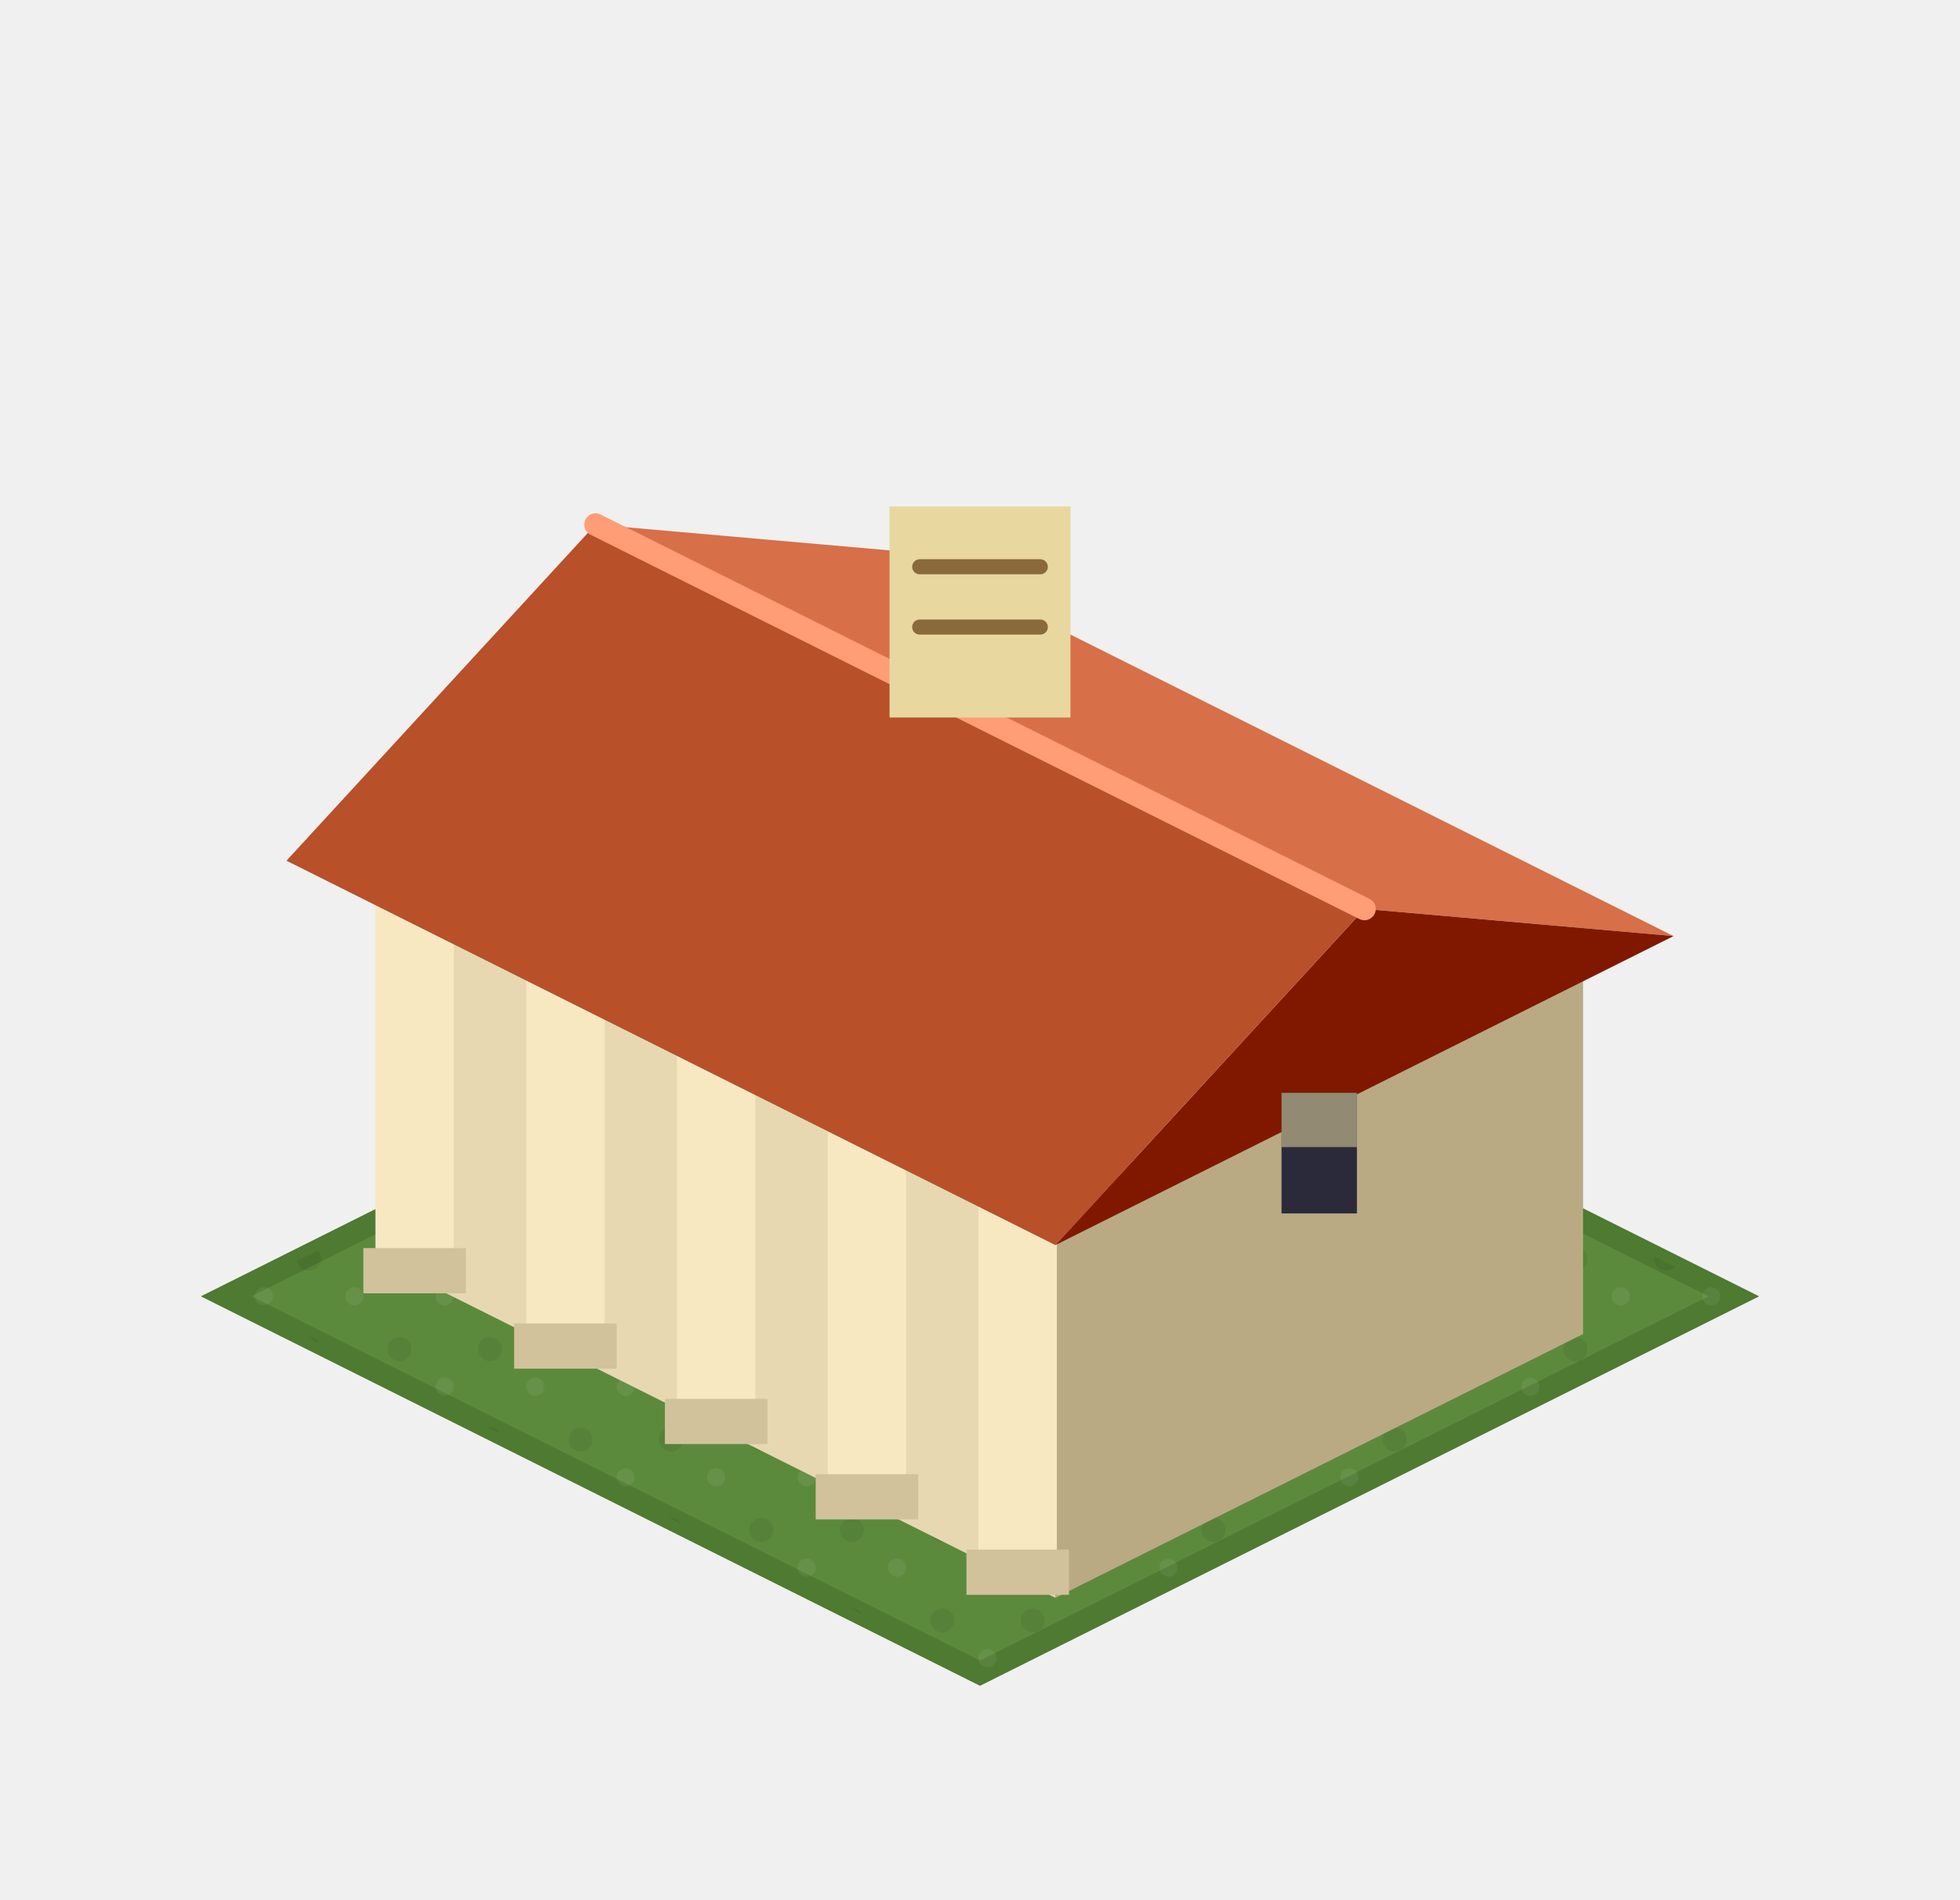
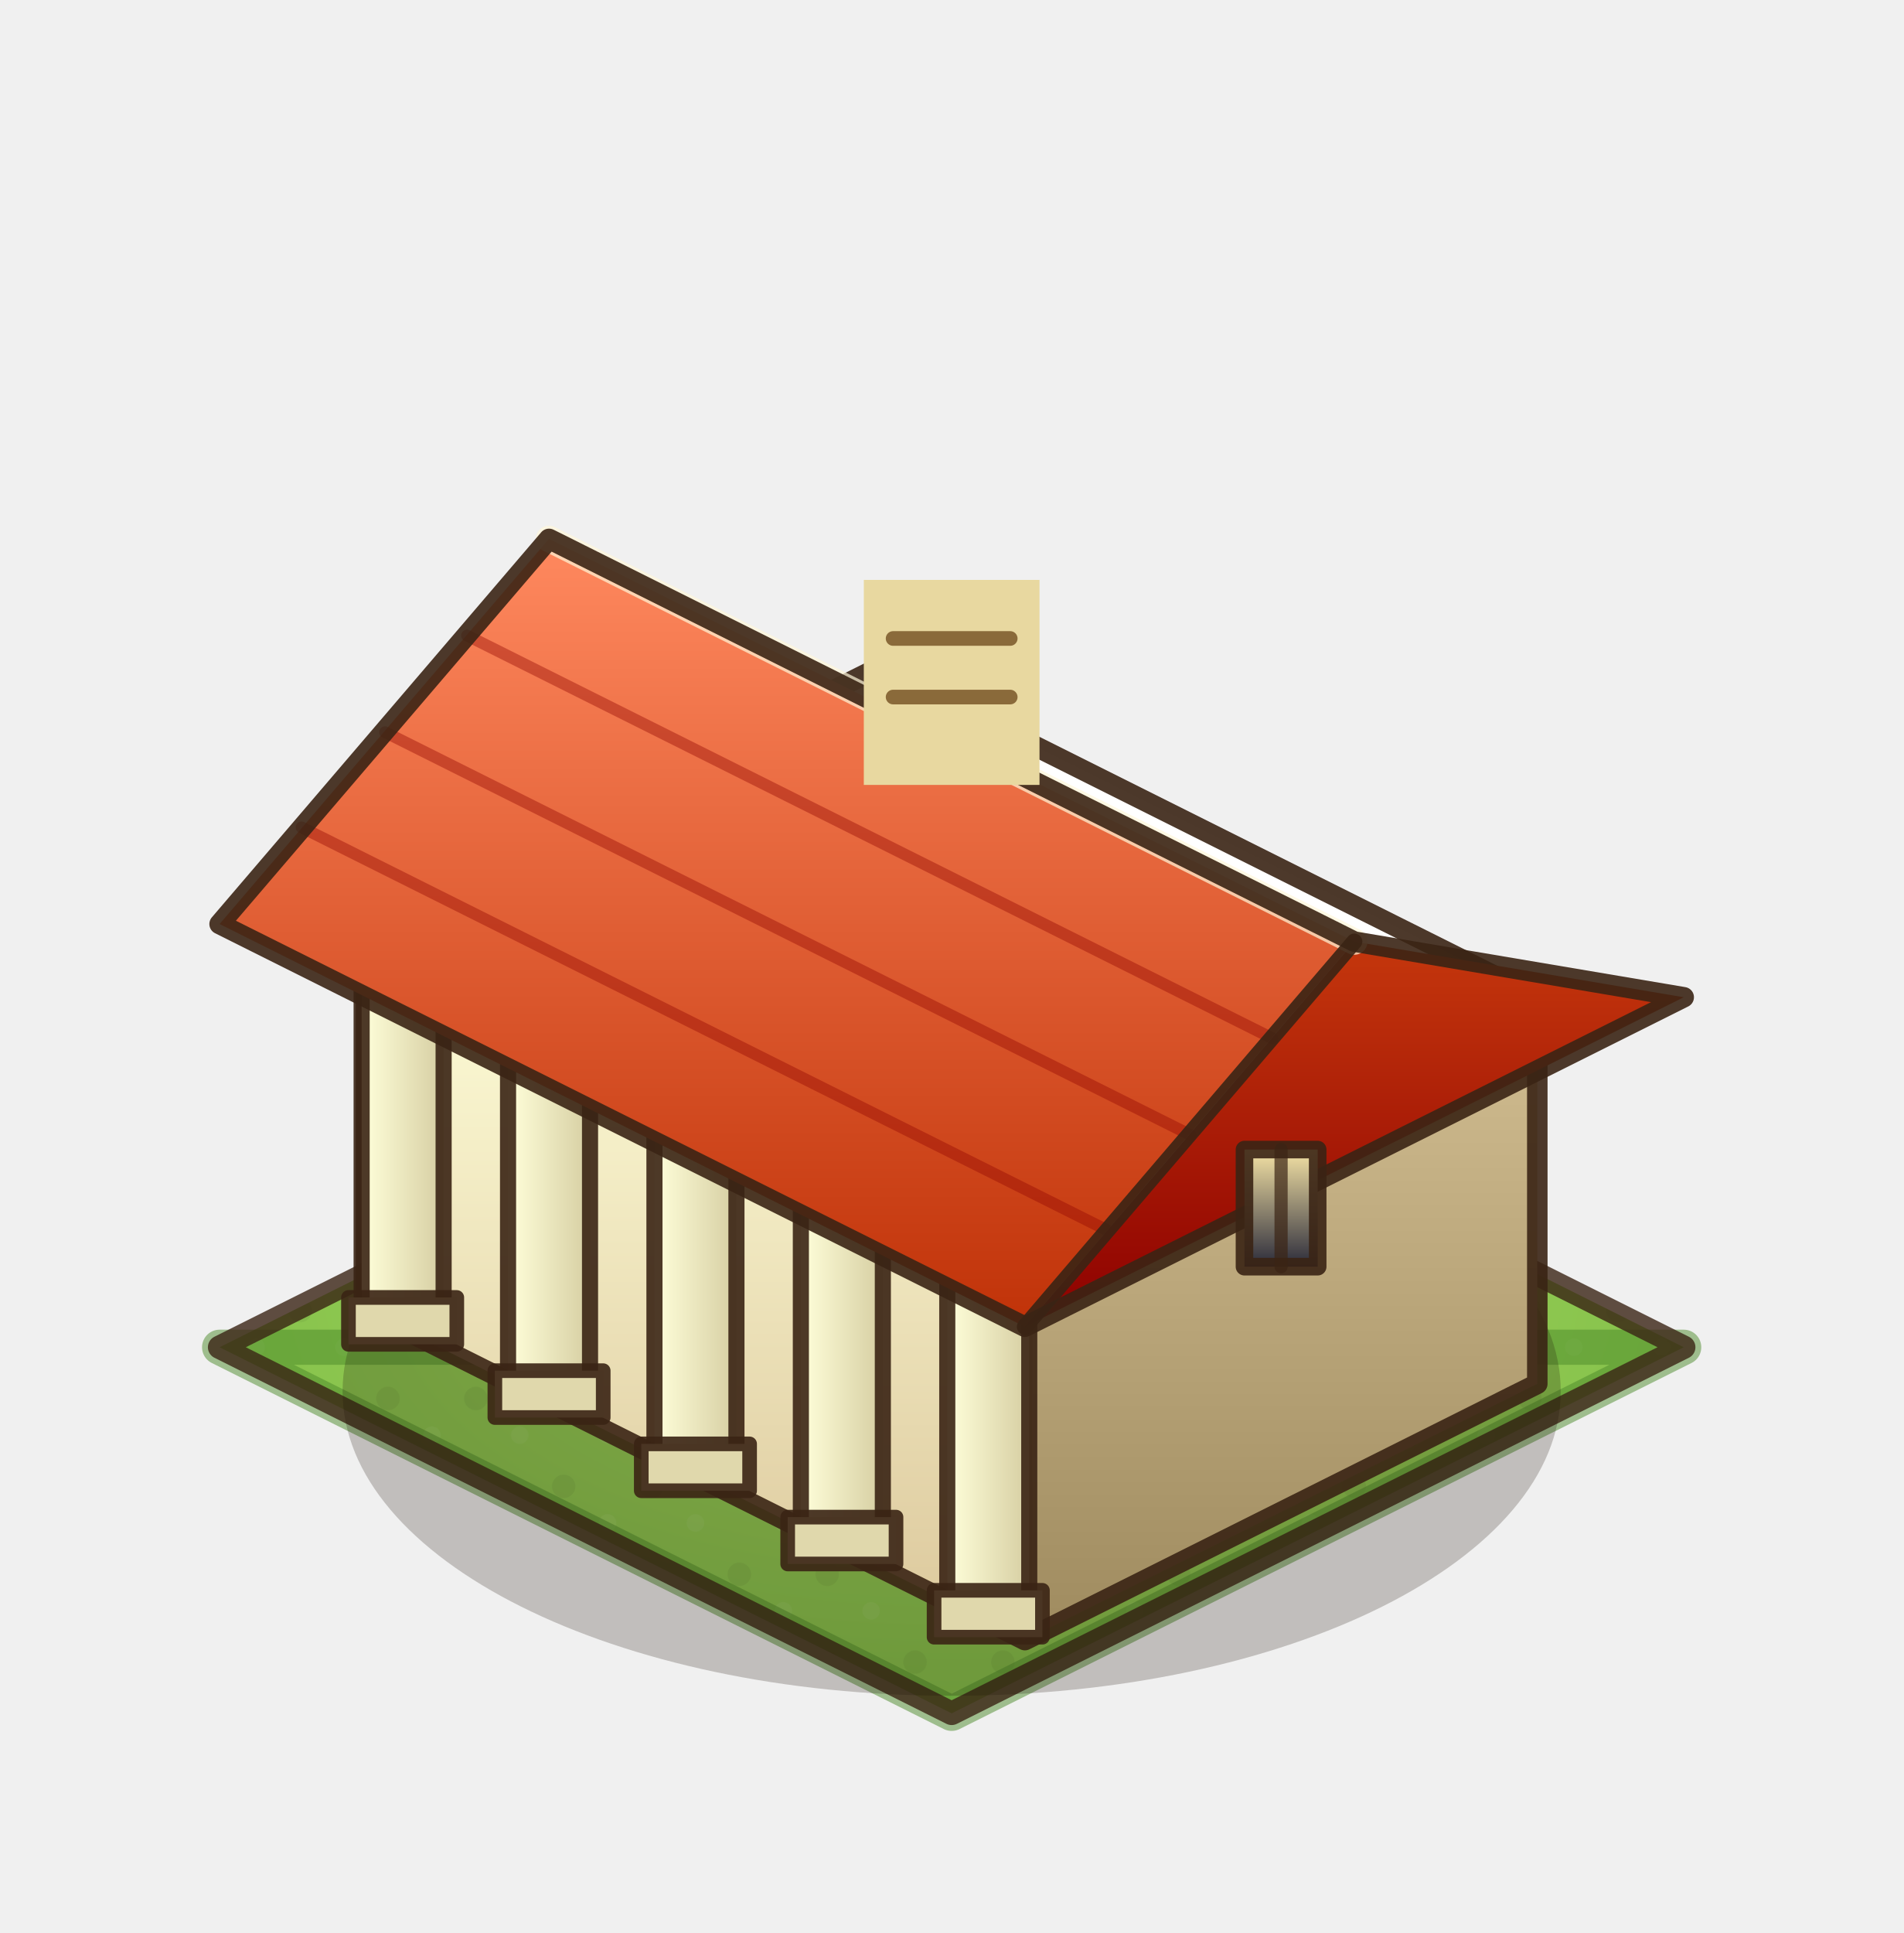
- <svg xmlns="http://www.w3.org/2000/svg" viewBox="35 -16 130 126" width="130" height="126" shape-rendering="geometricPrecision">
+ <svg xmlns="http://www.w3.org/2000/svg" viewBox="35 -22 130 132" width="130" height="132" shape-rendering="geometricPrecision">
  <defs>
    <pattern id="gtex" width="6" height="6" patternUnits="userSpaceOnUse">
      <circle cx="1.5" cy="1.5" r="0.8" fill="#000" opacity="0.18" />
      <circle cx="4.5" cy="4" r="0.6" fill="#fff" opacity="0.18" />
    </pattern>
    <pattern id="stripes" width="8" height="8" patternUnits="userSpaceOnUse" patternTransform="rotate(45)">
      <rect width="4" height="8" fill="#fff" opacity="0.35" />
    </pattern>
+     <pattern id="stonetex" width="12" height="7" patternUnits="userSpaceOnUse">
+       <path d="M0,3.5 h12 M6,0 v3.5 M0,3.5 v3.5 M12,3.5 v3.5" stroke="#000" stroke-width="0.9" fill="none" opacity="0.16" />
+     </pattern>
+     <pattern id="planktex" width="12" height="5" patternUnits="userSpaceOnUse">
+       <path d="M0,2.5 h12" stroke="#000" stroke-width="0.9" opacity="0.18" />
+       <path d="M0,4.6 h12" stroke="#fff" stroke-width="0.6" opacity="0.12" />
+     </pattern>
  </defs>
-   <polygon points="100,45 150,70 100,95 50,70" fill="#5c8a3c" />
-   <polygon points="100,45 150,70 100,95 50,70" fill="none" stroke="#4e7a32" stroke-width="1.5" />
-   <polygon points="100,45 150,70 100,95 50,70" fill="url(#gtex)" opacity="0.35" />
-   <polygon points="60,67.5 105,90 105,63.6 60,41.1" fill="#e7d8b2" />
-   <polygon points="105,90 140,72.5 140,46.1 105,63.6" fill="#b9aa84" />
-   <polygon points="95,23.6 140,46.1 105,63.6 60,41.1" fill="#ffffea" />
-   <polyline points="60,41.1 105,63.6 140,46.1" fill="none" stroke="#ffffff" stroke-width="1" opacity="0.6" />
-   <rect x="59.9" y="42.3" width="5.2" height="26.4" fill="#f7e8c2" />
-   <rect x="58.9" y="40.3" width="7.2" height="3" fill="#d1c29c" />
-   <rect x="59.1" y="66.8" width="6.8" height="3" fill="#d1c29c" />
-   <rect x="69.9" y="47.3" width="5.2" height="26.4" fill="#f7e8c2" />
-   <rect x="68.9" y="45.3" width="7.2" height="3" fill="#d1c29c" />
-   <rect x="69.1" y="71.8" width="6.8" height="3" fill="#d1c29c" />
-   <rect x="79.9" y="52.4" width="5.2" height="26.4" fill="#f7e8c2" />
-   <rect x="78.9" y="50.3" width="7.2" height="3" fill="#d1c29c" />
-   <rect x="79.1" y="76.8" width="6.8" height="3" fill="#d1c29c" />
-   <rect x="89.9" y="57.4" width="5.2" height="26.4" fill="#f7e8c2" />
-   <rect x="88.9" y="55.4" width="7.2" height="3" fill="#d1c29c" />
-   <rect x="89.1" y="81.8" width="6.8" height="3" fill="#d1c29c" />
-   <rect x="99.9" y="62.4" width="5.2" height="26.4" fill="#f7e8c2" />
-   <rect x="98.9" y="60.4" width="7.2" height="3" fill="#d1c29c" />
-   <rect x="99.1" y="86.8" width="6.8" height="3" fill="#d1c29c" />
-   <polygon points="95,20.6 146,46.1 125.5,44.3 74.5,18.8" fill="#d76f49" />
-   <polygon points="105,66.6 146,46.1 125.5,44.3" fill="#801800" />
-   <polygon points="54,41.1 105,66.6 125.5,44.3 74.5,18.8" fill="#b8502a" />
-   <line x1="74.5" y1="18.8" x2="125.5" y2="44.3" stroke="#ff9d77" stroke-width="1.5" stroke-linecap="round" />
-   <rect x="120" y="56.5" width="5" height="8" fill="#2a2a3a" />
-   <rect x="120" y="56.5" width="5" height="3.6" fill="#e8d8a0" opacity="0.55" />
+   <defs>
+     <radialGradient id="g0" cx="0.5" cy="0.42" r="0.75">
+       <stop offset="0" stop-color="#a2d85e" />
+       <stop offset="1" stop-color="#7ab843" />
+     </radialGradient>
+     <linearGradient id="g1" x1="0" y1="0" x2="0" y2="1">
+       <stop offset="0" stop-color="#ffffda" />
+       <stop offset="1" stop-color="#dcc89c" />
+     </linearGradient>
+     <linearGradient id="g2" x1="0" y1="0" x2="0" y2="1">
+       <stop offset="0" stop-color="#d2be92" />
+       <stop offset="1" stop-color="#9f8b5f" />
+     </linearGradient>
+     <linearGradient id="g3" x1="0" y1="0" x2="1" y2="0">
+       <stop offset="0" stop-color="#ffffda" />
+       <stop offset="1" stop-color="#d6cea2" />
+     </linearGradient>
+     <linearGradient id="g4" x1="0" y1="0" x2="0" y2="1">
+       <stop offset="0" stop-color="#c5370d" />
+       <stop offset="1" stop-color="#8d0000" />
+     </linearGradient>
+     <linearGradient id="g5" x1="0" y1="0" x2="0" y2="1">
+       <stop offset="0" stop-color="#ff895f" />
+       <stop offset="1" stop-color="#c03208" />
+     </linearGradient>
+     <linearGradient id="g6" x1="0" y1="0" x2="0" y2="1">
+       <stop offset="0" stop-color="#f6e4a6" />
+       <stop offset="1" stop-color="#2a2a3a" />
+     </linearGradient>
+   </defs>
+   <polygon points="100,45 150,70 100,95 50,70" fill="url(#g0)" />
+   <polygon points="100,45 150,70 100,95 50,70" fill="url(#gtex)" opacity="0.28" />
+   <polygon points="50,70 100,95 150,70" fill="none" stroke="#4c8a2a" stroke-width="2.4" stroke-opacity="0.5" stroke-linejoin="round" />
+   <polygon points="100,45 150,70 100,95 50,70" fill="none" stroke="#3a2414" stroke-width="1.6" stroke-opacity="0.8" stroke-linejoin="round" stroke-linecap="round" />
+   <path d="M71.4,63.3 q1.5,-4.5 3,0 q1.5,-5 3,0" stroke="#4c8a2a" stroke-width="1.1" fill="none" opacity="0.75" />
+   <path d="M115.9,71.4 q1.5,-4.5 3,0 q1.5,-5 3,0" stroke="#4c8a2a" stroke-width="1.1" fill="none" opacity="0.75" />
+   <path d="M119.2,65.3 q1.5,-4.5 3,0 q1.5,-5 3,0" stroke="#4c8a2a" stroke-width="1.1" fill="none" opacity="0.75" />
+   <path d="M90.8,62.8 q1.5,-4.5 3,0 q1.5,-5 3,0" stroke="#4c8a2a" stroke-width="1.1" fill="none" opacity="0.75" />
+   <path d="M86.2,71.4 q1.5,-4.5 3,0 q1.5,-5 3,0" stroke="#4c8a2a" stroke-width="1.1" fill="none" opacity="0.75" />
+   <path d="M109.5,80 q1.5,-4.5 3,0 q1.5,-5 3,0" stroke="#4c8a2a" stroke-width="1.1" fill="none" opacity="0.75" />
+   <path d="M96.3,56.9 q1.5,-4.5 3,0 q1.5,-5 3,0" stroke="#4c8a2a" stroke-width="1.1" fill="none" opacity="0.75" />
+   <path d="M82.1,68.4 q1.5,-4.5 3,0 q1.5,-5 3,0" stroke="#4c8a2a" stroke-width="1.1" fill="none" opacity="0.75" />
+   <ellipse cx="100" cy="73" rx="41.6" ry="20.8" fill="#1a0e04" opacity="0.22" />
+   <polygon points="60,67.5 105,90 105,63.6 60,41.1" fill="url(#g1)" />
+   <polygon points="105,90 140,72.5 140,46.1 105,63.6" fill="url(#g2)" />
+   <polygon points="95,23.6 140,46.1 105,63.6 60,41.1" fill="#ffffff" />
+   <line x1="105" y1="90" x2="105" y2="63.6" stroke="#907c50" stroke-width="1" stroke-linecap="round" opacity="0.55" />
+   <polyline points="60,41.1 105,63.6 140,46.1" fill="none" stroke="#fff6d8" stroke-width="1.3" opacity="0.55" />
+   <polygon points="60,67.5 105,90 140,72.5 140,46.1 95,23.6 60,41.1" fill="none" stroke="#3a2414" stroke-width="1.4" stroke-opacity="0.9" stroke-linejoin="round" stroke-linecap="round" />
+   <rect x="59.7" y="42.3" width="5.6" height="26.4" fill="url(#g3)" stroke="#3a2414" stroke-width="1.1" stroke-opacity="0.9" stroke-linejoin="round" stroke-linecap="round" />
+   <rect x="58.6" y="40.1" width="7.8" height="3.2" fill="#e0d8ac" stroke="#3a2414" stroke-width="1" stroke-opacity="0.9" stroke-linejoin="round" stroke-linecap="round" />
+   <rect x="58.8" y="66.6" width="7.4" height="3.2" fill="#e0d8ac" stroke="#3a2414" stroke-width="1" stroke-opacity="0.9" stroke-linejoin="round" stroke-linecap="round" />
+   <rect x="69.7" y="47.3" width="5.6" height="26.4" fill="url(#g3)" stroke="#3a2414" stroke-width="1.1" stroke-opacity="0.9" stroke-linejoin="round" stroke-linecap="round" />
+   <rect x="68.6" y="45.1" width="7.8" height="3.2" fill="#e0d8ac" stroke="#3a2414" stroke-width="1" stroke-opacity="0.9" stroke-linejoin="round" stroke-linecap="round" />
+   <rect x="68.8" y="71.6" width="7.4" height="3.2" fill="#e0d8ac" stroke="#3a2414" stroke-width="1" stroke-opacity="0.9" stroke-linejoin="round" stroke-linecap="round" />
+   <rect x="79.7" y="52.4" width="5.6" height="26.4" fill="url(#g3)" stroke="#3a2414" stroke-width="1.1" stroke-opacity="0.9" stroke-linejoin="round" stroke-linecap="round" />
+   <rect x="78.6" y="50.1" width="7.8" height="3.2" fill="#e0d8ac" stroke="#3a2414" stroke-width="1" stroke-opacity="0.9" stroke-linejoin="round" stroke-linecap="round" />
+   <rect x="78.8" y="76.6" width="7.4" height="3.2" fill="#e0d8ac" stroke="#3a2414" stroke-width="1" stroke-opacity="0.9" stroke-linejoin="round" stroke-linecap="round" />
+   <rect x="89.7" y="57.4" width="5.6" height="26.4" fill="url(#g3)" stroke="#3a2414" stroke-width="1.1" stroke-opacity="0.9" stroke-linejoin="round" stroke-linecap="round" />
+   <rect x="88.6" y="55.1" width="7.8" height="3.2" fill="#e0d8ac" stroke="#3a2414" stroke-width="1" stroke-opacity="0.9" stroke-linejoin="round" stroke-linecap="round" />
+   <rect x="88.8" y="81.6" width="7.4" height="3.2" fill="#e0d8ac" stroke="#3a2414" stroke-width="1" stroke-opacity="0.9" stroke-linejoin="round" stroke-linecap="round" />
+   <rect x="99.7" y="62.4" width="5.6" height="26.4" fill="url(#g3)" stroke="#3a2414" stroke-width="1.1" stroke-opacity="0.9" stroke-linejoin="round" stroke-linecap="round" />
+   <rect x="98.6" y="60.1" width="7.8" height="3.2" fill="#e0d8ac" stroke="#3a2414" stroke-width="1" stroke-opacity="0.9" stroke-linejoin="round" stroke-linecap="round" />
+   <rect x="98.8" y="86.6" width="7.4" height="3.2" fill="#e0d8ac" stroke="#3a2414" stroke-width="1" stroke-opacity="0.9" stroke-linejoin="round" stroke-linecap="round" />
+   <polygon points="105,68.6 150,46.1 127.5,42.3" fill="url(#g4)" />
+   <polygon points="50,41.1 105,68.6 127.5,42.3 72.5,14.8" fill="url(#g5)" />
+   <line x1="55.6" y1="34.5" x2="110.6" y2="62" stroke="#920400" stroke-width="0.8" stroke-linecap="round" opacity="0.4" />
+   <line x1="61.3" y1="28" x2="116.3" y2="55.5" stroke="#920400" stroke-width="0.8" stroke-linecap="round" opacity="0.4" />
+   <line x1="66.9" y1="21.4" x2="121.9" y2="48.9" stroke="#920400" stroke-width="0.8" stroke-linecap="round" opacity="0.4" />
+   <line x1="72.5" y1="14.8" x2="127.5" y2="42.3" stroke="#fff6d8" stroke-width="1.8" stroke-linecap="round" opacity="0.7" />
+   <polygon points="50,41.1 105,68.6 150,46.1 127.5,42.3 72.5,14.8" fill="none" stroke="#3a2414" stroke-width="1.4" stroke-opacity="0.9" stroke-linejoin="round" stroke-linecap="round" />
+   <line x1="105" y1="68.6" x2="127.5" y2="42.3" stroke="#3a2414" stroke-width="1.1" stroke-linecap="round" opacity="0.9" />
+   <rect x="120" y="56.5" width="5" height="8" fill="url(#g6)" stroke="#3a2414" stroke-width="1.2" stroke-opacity="0.9" stroke-linejoin="round" stroke-linecap="round" />
+   <line x1="122.5" y1="56.5" x2="122.5" y2="64.5" stroke="#3a2414" stroke-width="0.9" stroke-linecap="round" opacity="0.7" />
  <rect x="94" y="17.6" width="12" height="14" fill="#e8d8a0" />
  <line x1="96" y1="21.6" x2="104" y2="21.6" stroke="#8a6a3a" stroke-width="1" stroke-linecap="round" />
  <line x1="96" y1="25.6" x2="104" y2="25.6" stroke="#8a6a3a" stroke-width="1" stroke-linecap="round" />
</svg>
